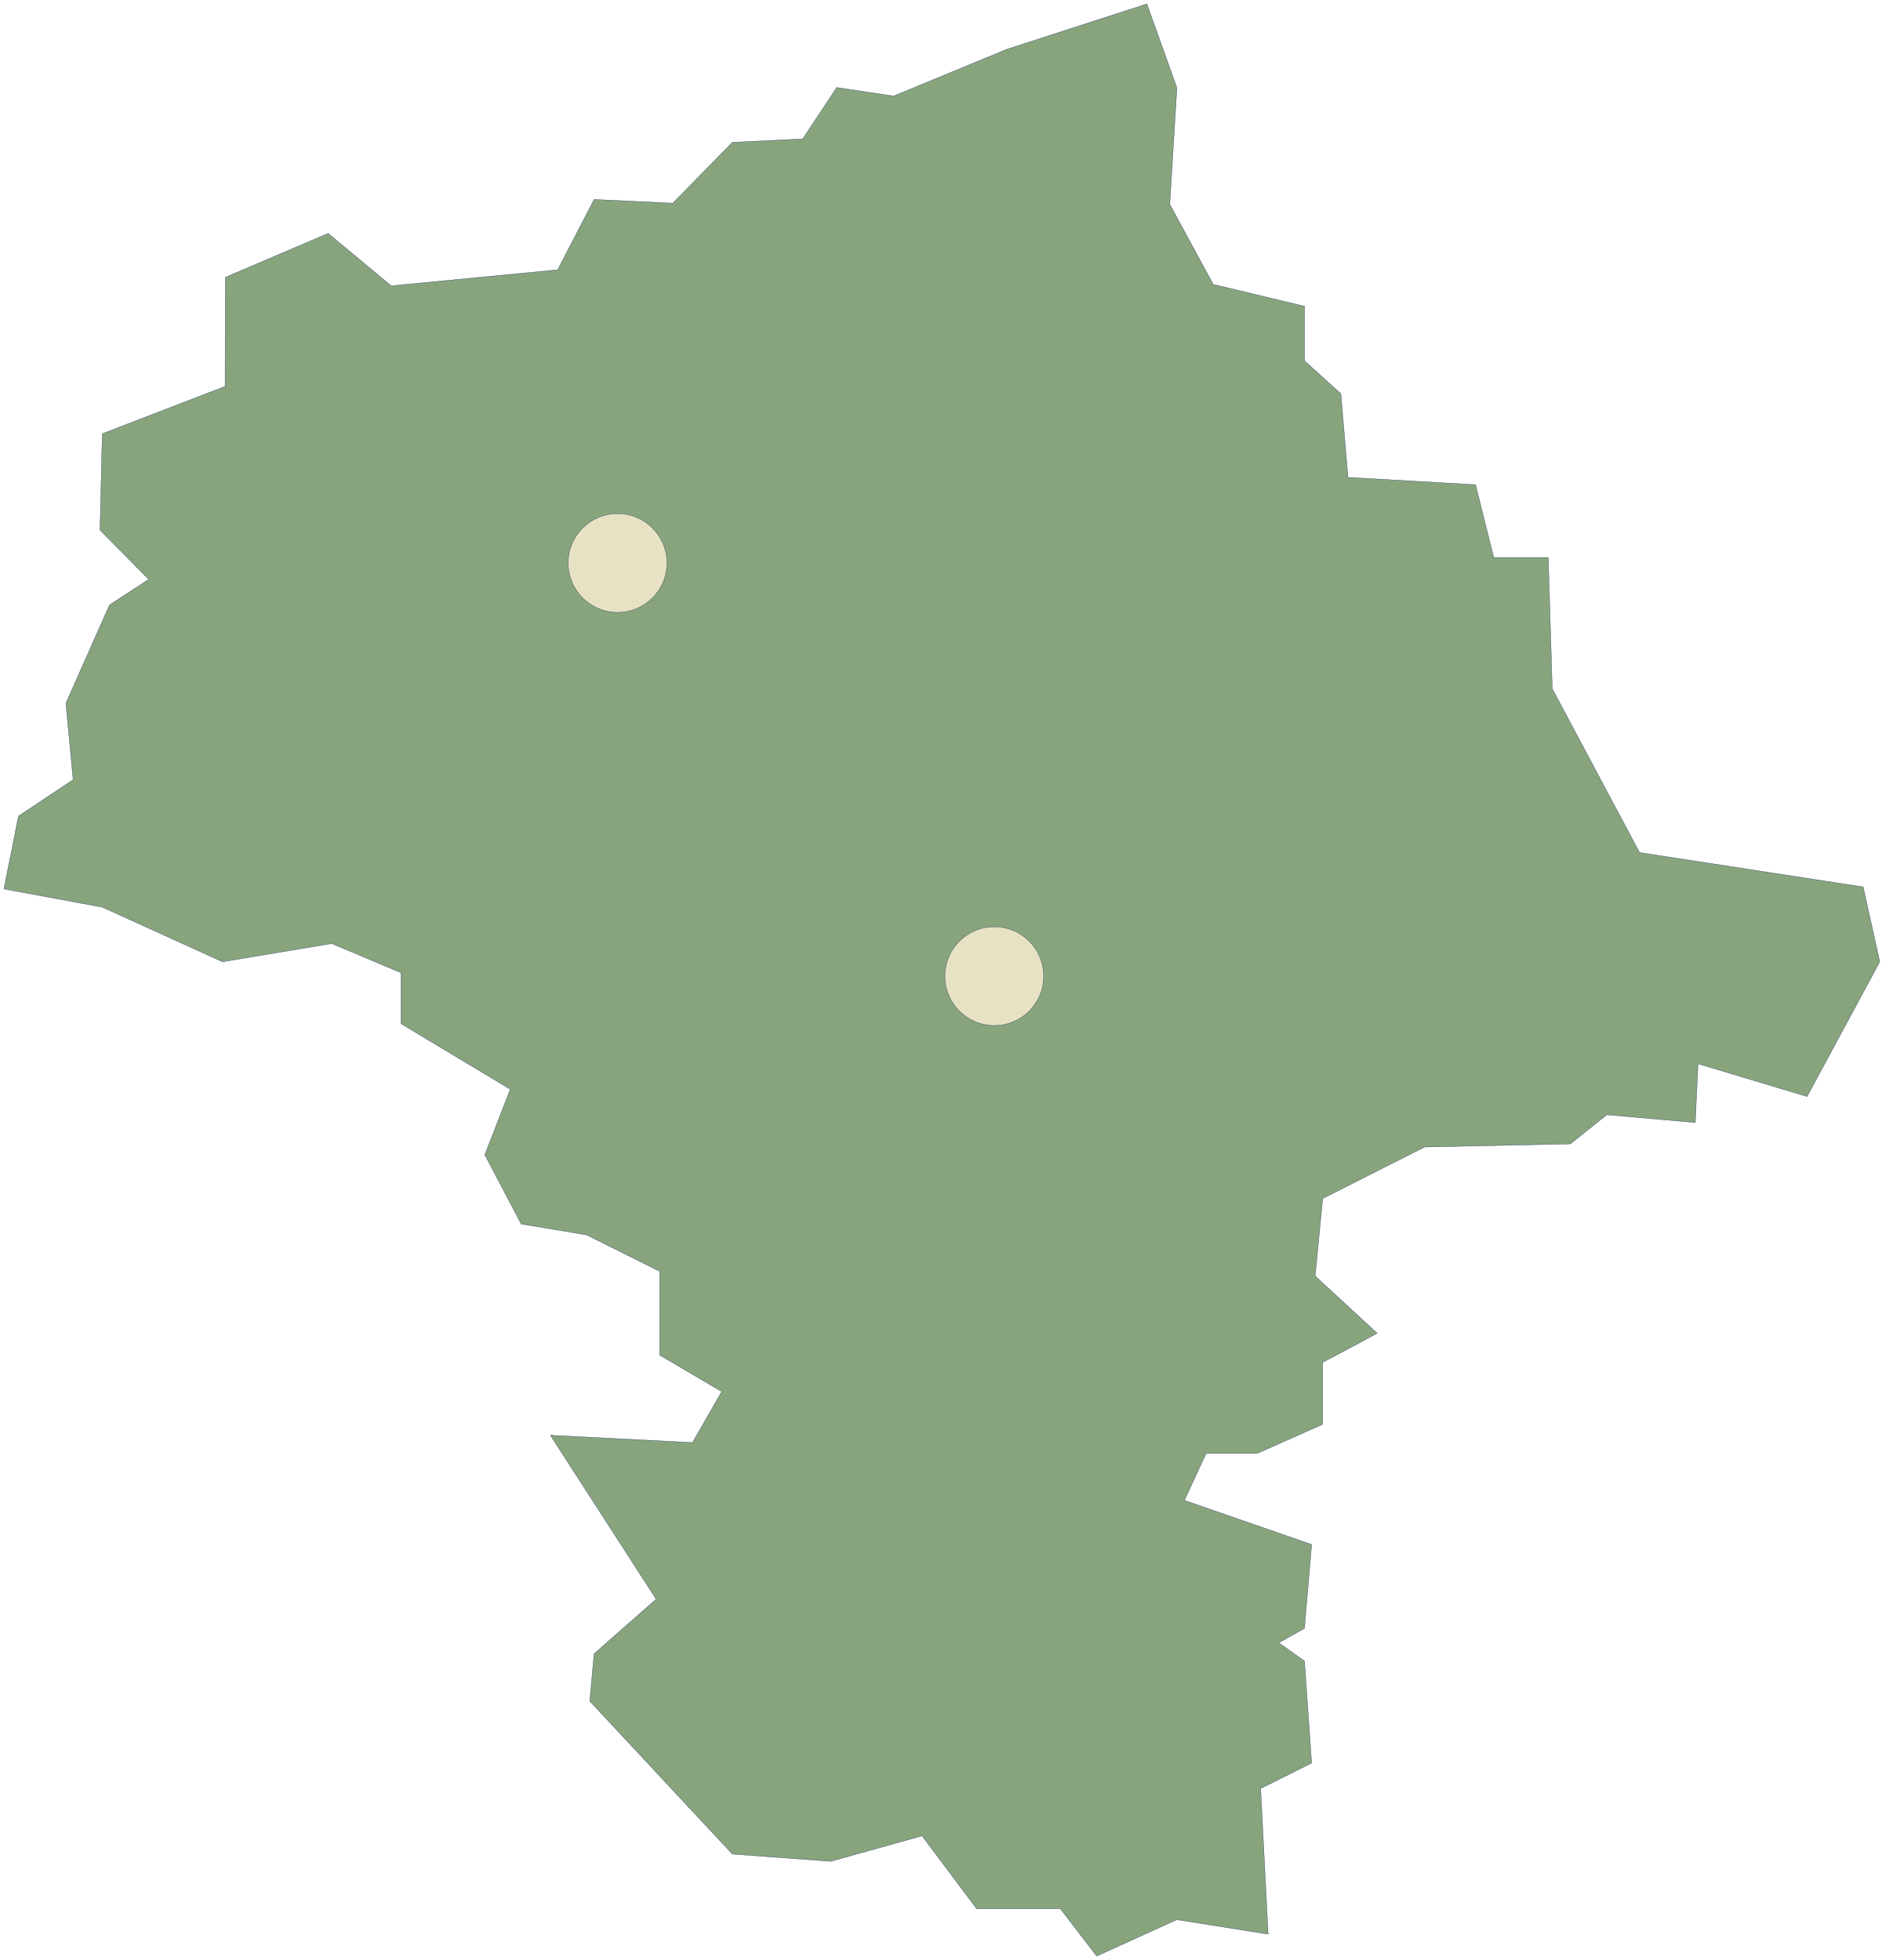
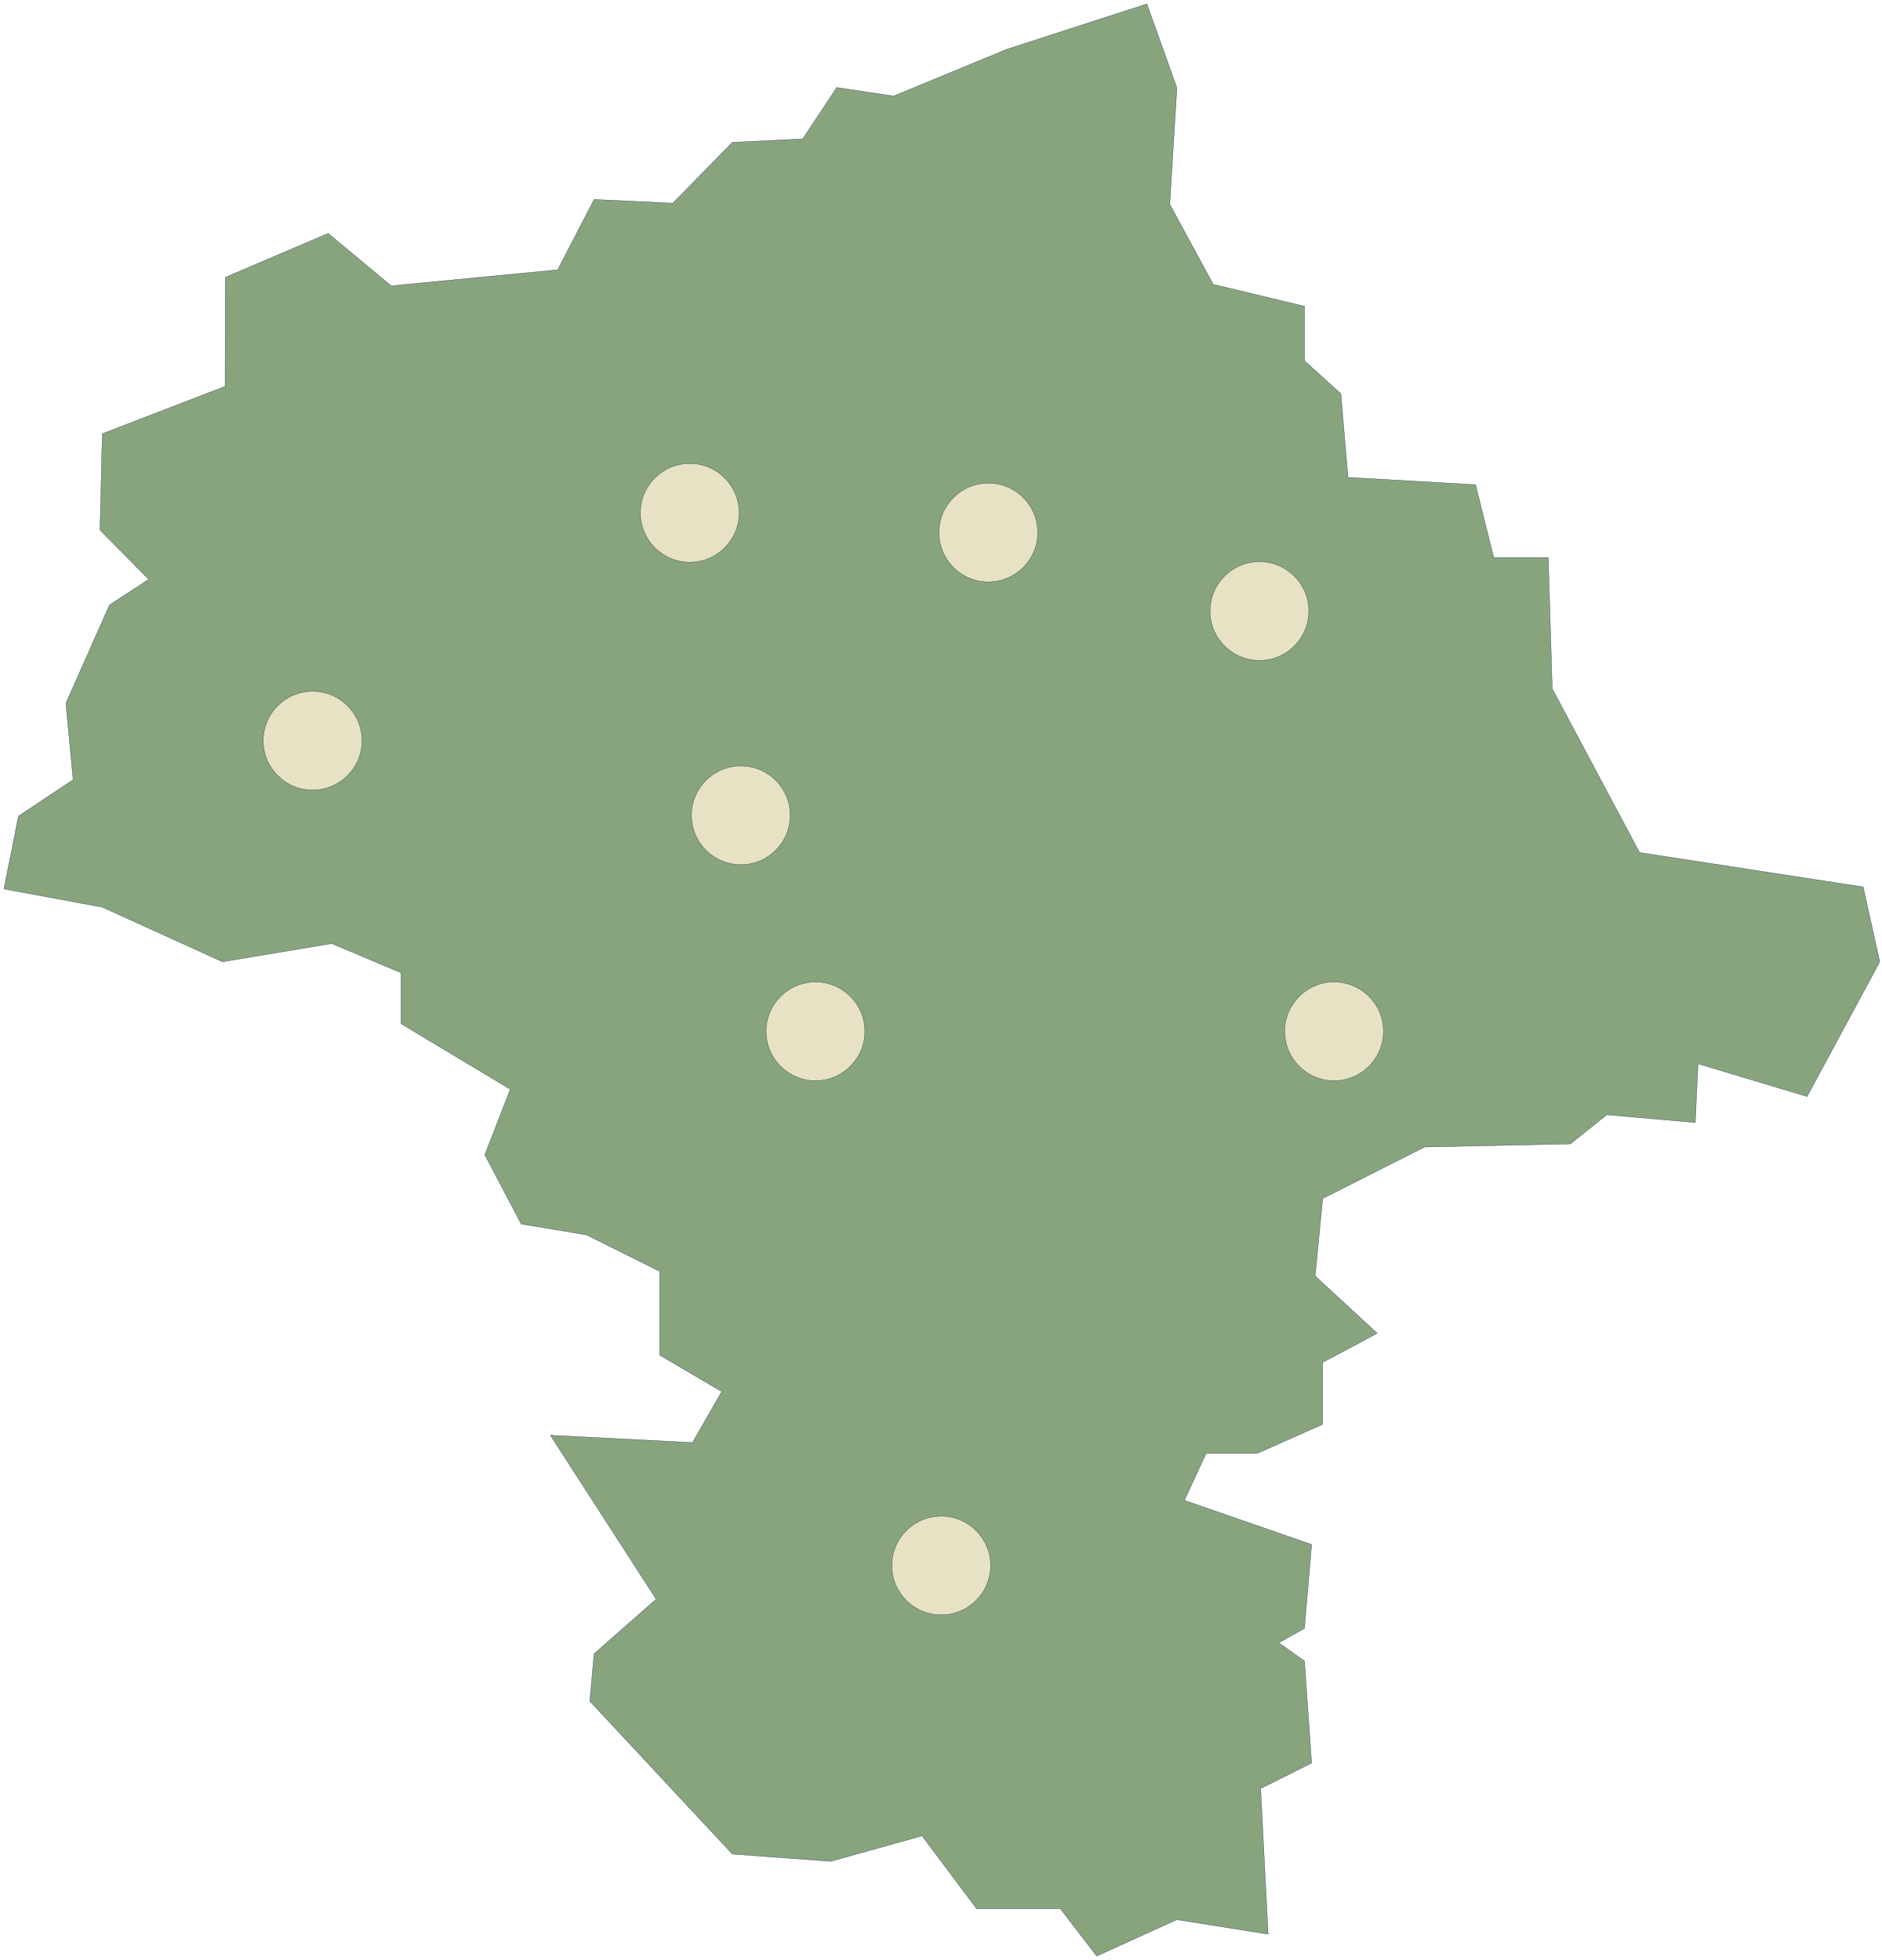
<svg xmlns="http://www.w3.org/2000/svg" width="479" height="499" viewBox="0 0 479 499" fill="none">
  <path d="M408.979 283.813L399.726 291.225L362.617 292.02L336.671 305.133L334.76 324.865L350.549 339.447L336.671 346.859V362.617L319.977 370.039H307.004L301.473 381.976L333.855 393.22L332.045 414.55L325.508 418.251L332.045 422.897L333.855 448.853L320.882 455.34L322.793 492.429L299.562 488.728L279.147 498L269.895 485.942H248.575L234.697 467.398L211.466 473.884L186.425 472.034L150.12 433.094L151.226 421.036L167.015 407.128L140.084 365.403L176.267 367.263L183.709 354.28L167.92 345.008V323.678L149.316 314.406L132.672 311.63L123.4 294.011L129.886 277.317L102.069 260.623V247.65L84.45 240.228L56.633 244.864L26.041 230.956L1 226.319L4.711 207.775L18.619 198.503L16.769 179.033L27.892 154.002L37.858 147.505L25.458 134.945L26.041 110.416L57.297 98.369L57.358 70.602L83.525 59.419L99.585 72.774L141.944 68.691L151.226 50.78L171.239 51.736L186.425 36.239L204.326 35.364L212.974 22.28L227.456 24.452L256.218 12.565L291.919 1L299.562 22.33L297.752 52.007L308.814 72.402L332.045 77.964V91.872L341.297 100.219L343.107 121.539L375.59 123.4L380.216 141.944H394.095L395.1 175.322L417.326 217.047L474.246 225.807L478.47 244.864L459.966 279.167L432.209 270.83L431.506 285.784L408.979 283.813Z" fill="#88A47C" stroke="#1C315E" stroke-width="0.076" />
-   <path d="M253.084 261.091C260.027 261.091 265.655 255.463 265.655 248.52C265.655 241.578 260.027 235.95 253.084 235.95C246.141 235.95 240.513 241.578 240.513 248.52C240.513 255.463 246.141 261.091 253.084 261.091Z" fill="#E6E2C3" stroke="#1C315E" stroke-width="0.076" />
-   <path d="M157.189 155.903C164.132 155.903 169.76 150.275 169.76 143.332C169.76 136.389 164.132 130.761 157.189 130.761C150.247 130.761 144.618 136.389 144.618 143.332C144.618 150.275 150.247 155.903 157.189 155.903Z" fill="#E6E2C3" stroke="#1C315E" stroke-width="0.076" />
+   <path d="M207.571 275.142C214.514 275.142 220.142 269.513 220.142 262.571C220.142 255.628 214.514 250 207.571 250C200.628 250 195 255.628 195 262.571C195 269.513 200.628 275.142 207.571 275.142Z" fill="#E6E2C3" stroke="#1C315E" stroke-width="0.076" />
+   <path d="M188.571 220.142C195.514 220.142 201.142 214.513 201.142 207.571C201.142 200.628 195.514 195 188.571 195C181.628 195 176 200.628 176 207.571C176 214.513 181.628 220.142 188.571 220.142Z" fill="#E6E2C3" stroke="#1C315E" stroke-width="0.076" />
+   <path d="M175.571 143.142C182.514 143.142 188.142 137.513 188.142 130.571C188.142 123.628 182.514 118 175.571 118C168.628 118 163 123.628 163 130.571C163 137.513 168.628 143.142 175.571 143.142Z" fill="#E6E2C3" stroke="#1C315E" stroke-width="0.076" />
+   <path d="M251.571 148.142C258.514 148.142 264.142 142.513 264.142 135.571C264.142 128.628 258.514 123 251.571 123C244.628 123 239 128.628 239 135.571C239 142.513 244.628 148.142 251.571 148.142Z" fill="#E6E2C3" stroke="#1C315E" stroke-width="0.076" />
+   <path d="M79.571 201.142C86.513 201.142 92.142 195.513 92.142 188.571C92.142 181.628 86.513 176 79.571 176C72.628 176 67 181.628 67 188.571C67 195.513 72.628 201.142 79.571 201.142Z" fill="#E6E2C3" stroke="#1C315E" stroke-width="0.076" />
+   <path d="M239.571 411.142C246.514 411.142 252.142 405.513 252.142 398.571C252.142 391.628 246.514 386 239.571 386C232.628 386 227 391.628 227 398.571C227 405.513 232.628 411.142 239.571 411.142Z" fill="#E6E2C3" stroke="#1C315E" stroke-width="0.076" />
+   <path d="M339.571 275.142C346.514 275.142 352.142 269.513 352.142 262.571C352.142 255.628 346.514 250 339.571 250C332.628 250 327 255.628 327 262.571C327 269.513 332.628 275.142 339.571 275.142Z" fill="#E6E2C3" stroke="#1C315E" stroke-width="0.076" />
+   <path d="M320.571 168.142C327.514 168.142 333.142 162.513 333.142 155.571C333.142 148.628 327.514 143 320.571 143C313.628 143 308 148.628 308 155.571C308 162.513 313.628 168.142 320.571 168.142Z" fill="#E6E2C3" stroke="#1C315E" stroke-width="0.076" />
</svg>
